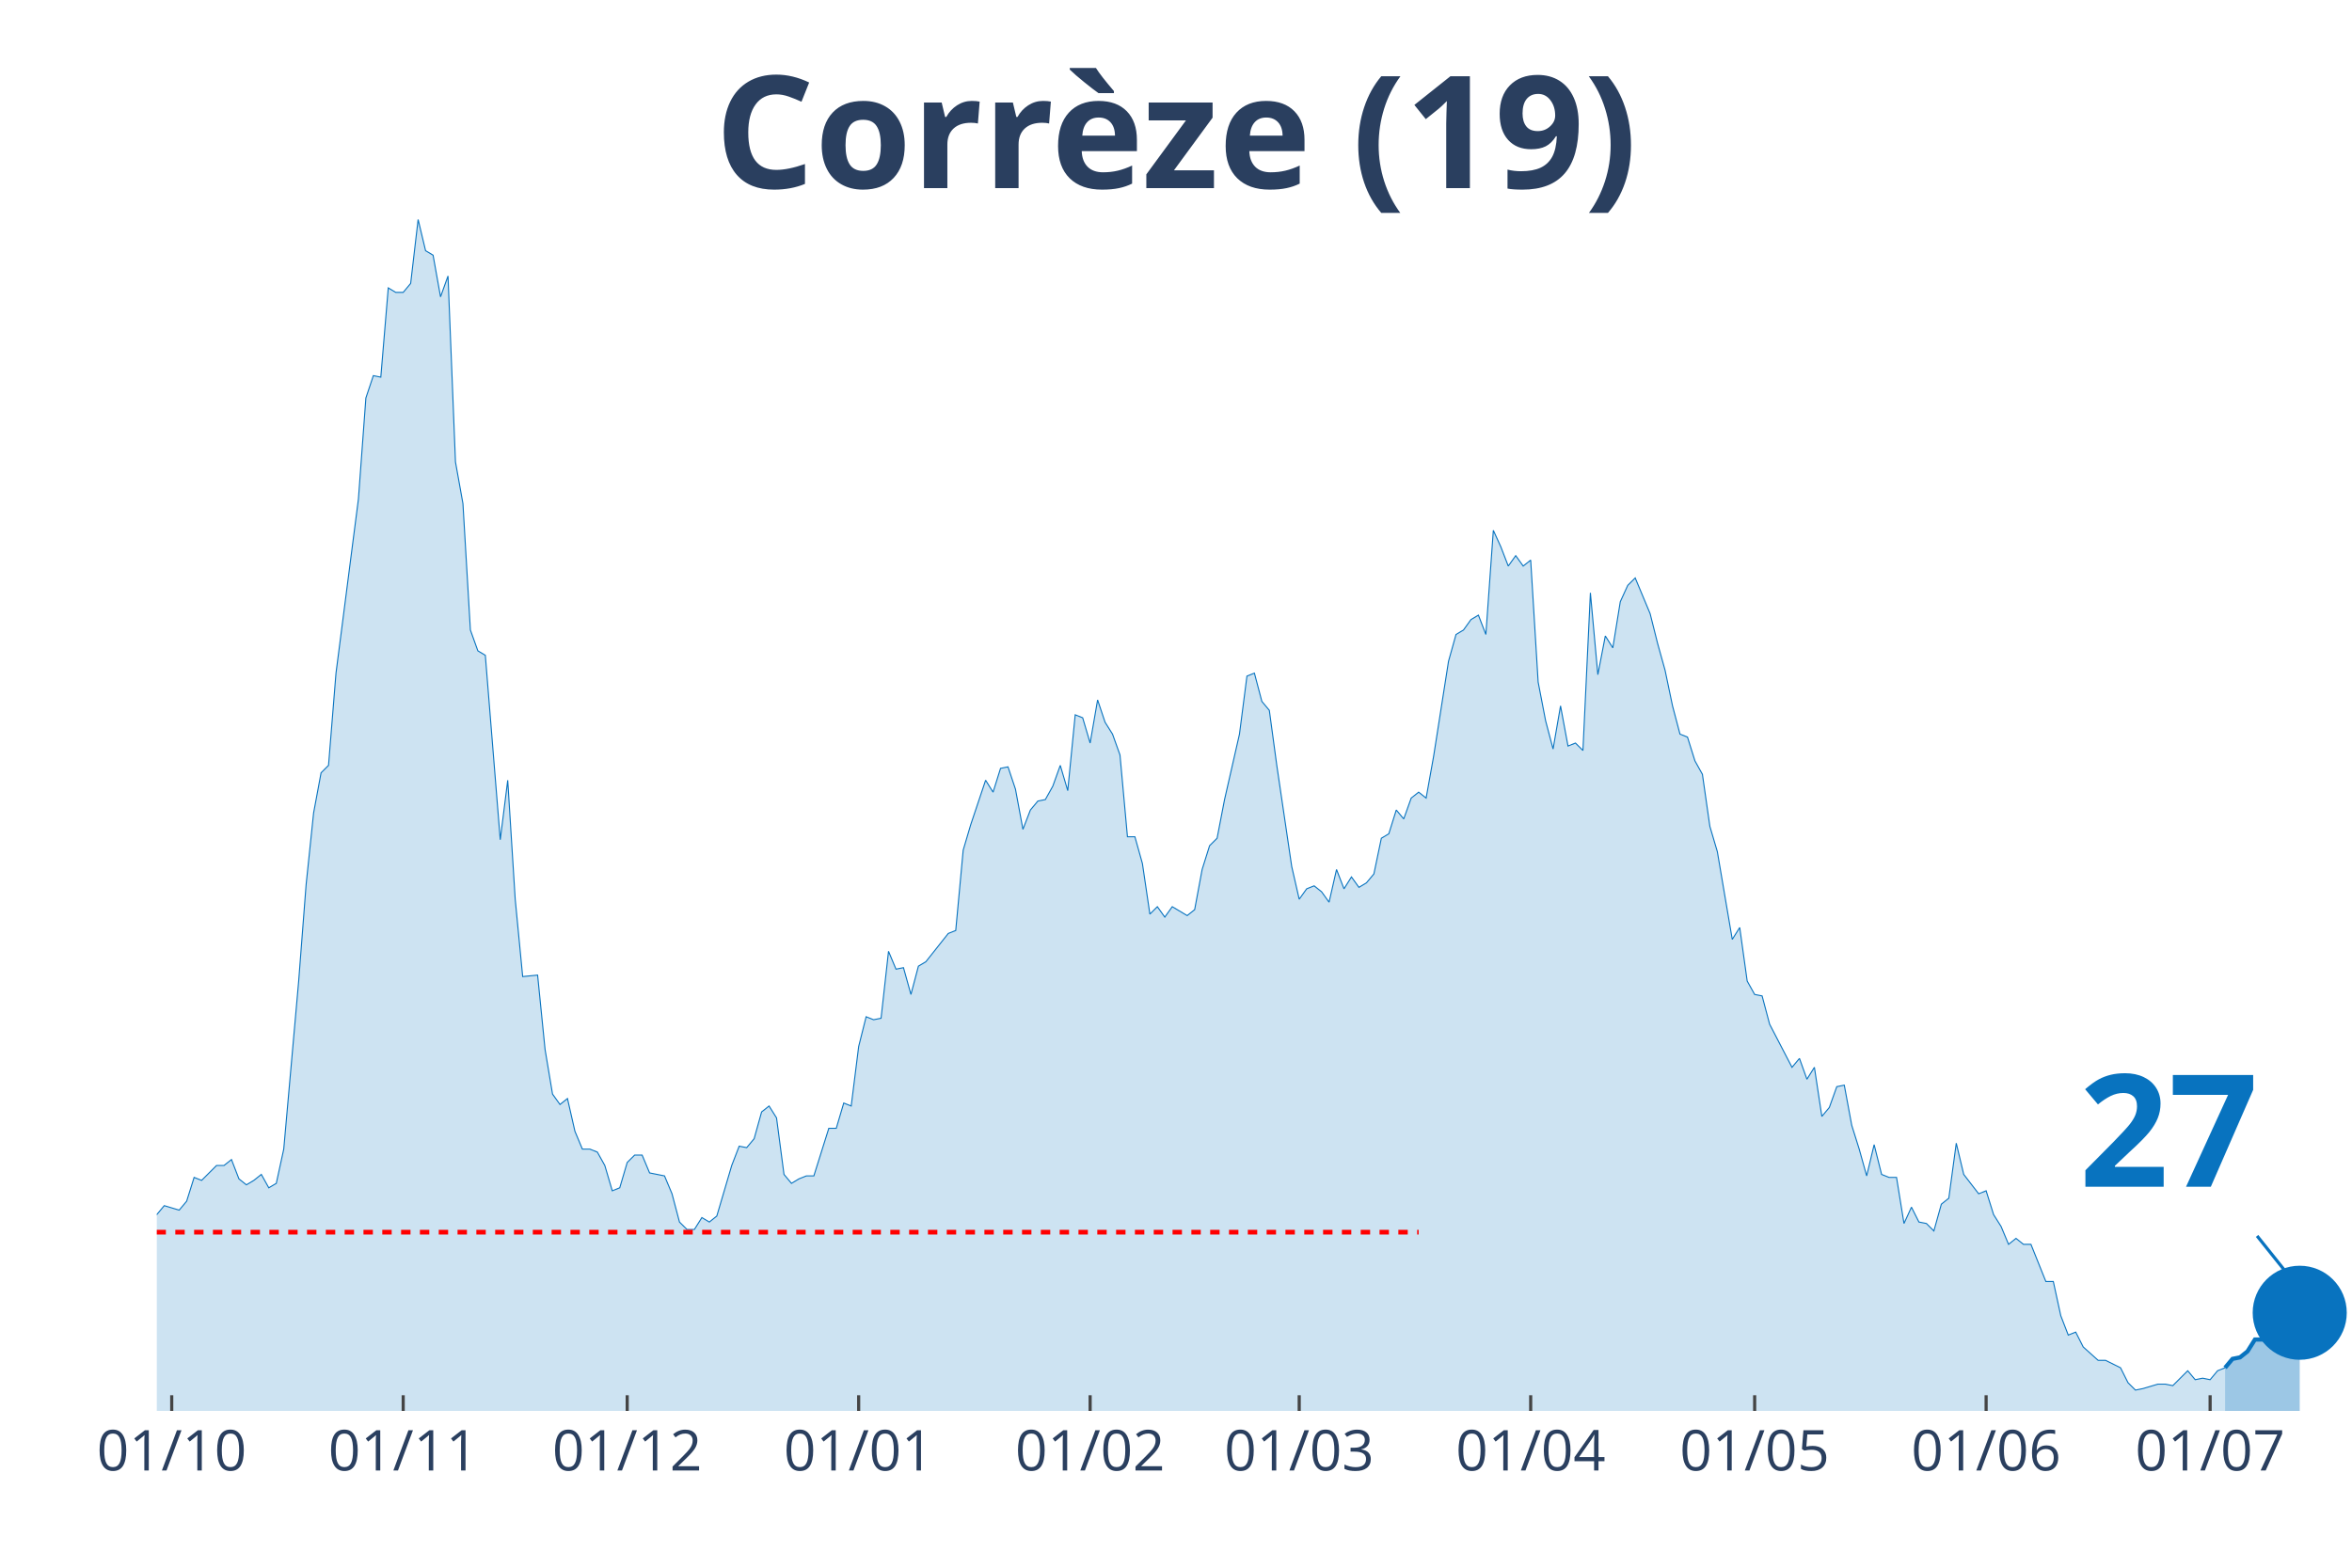
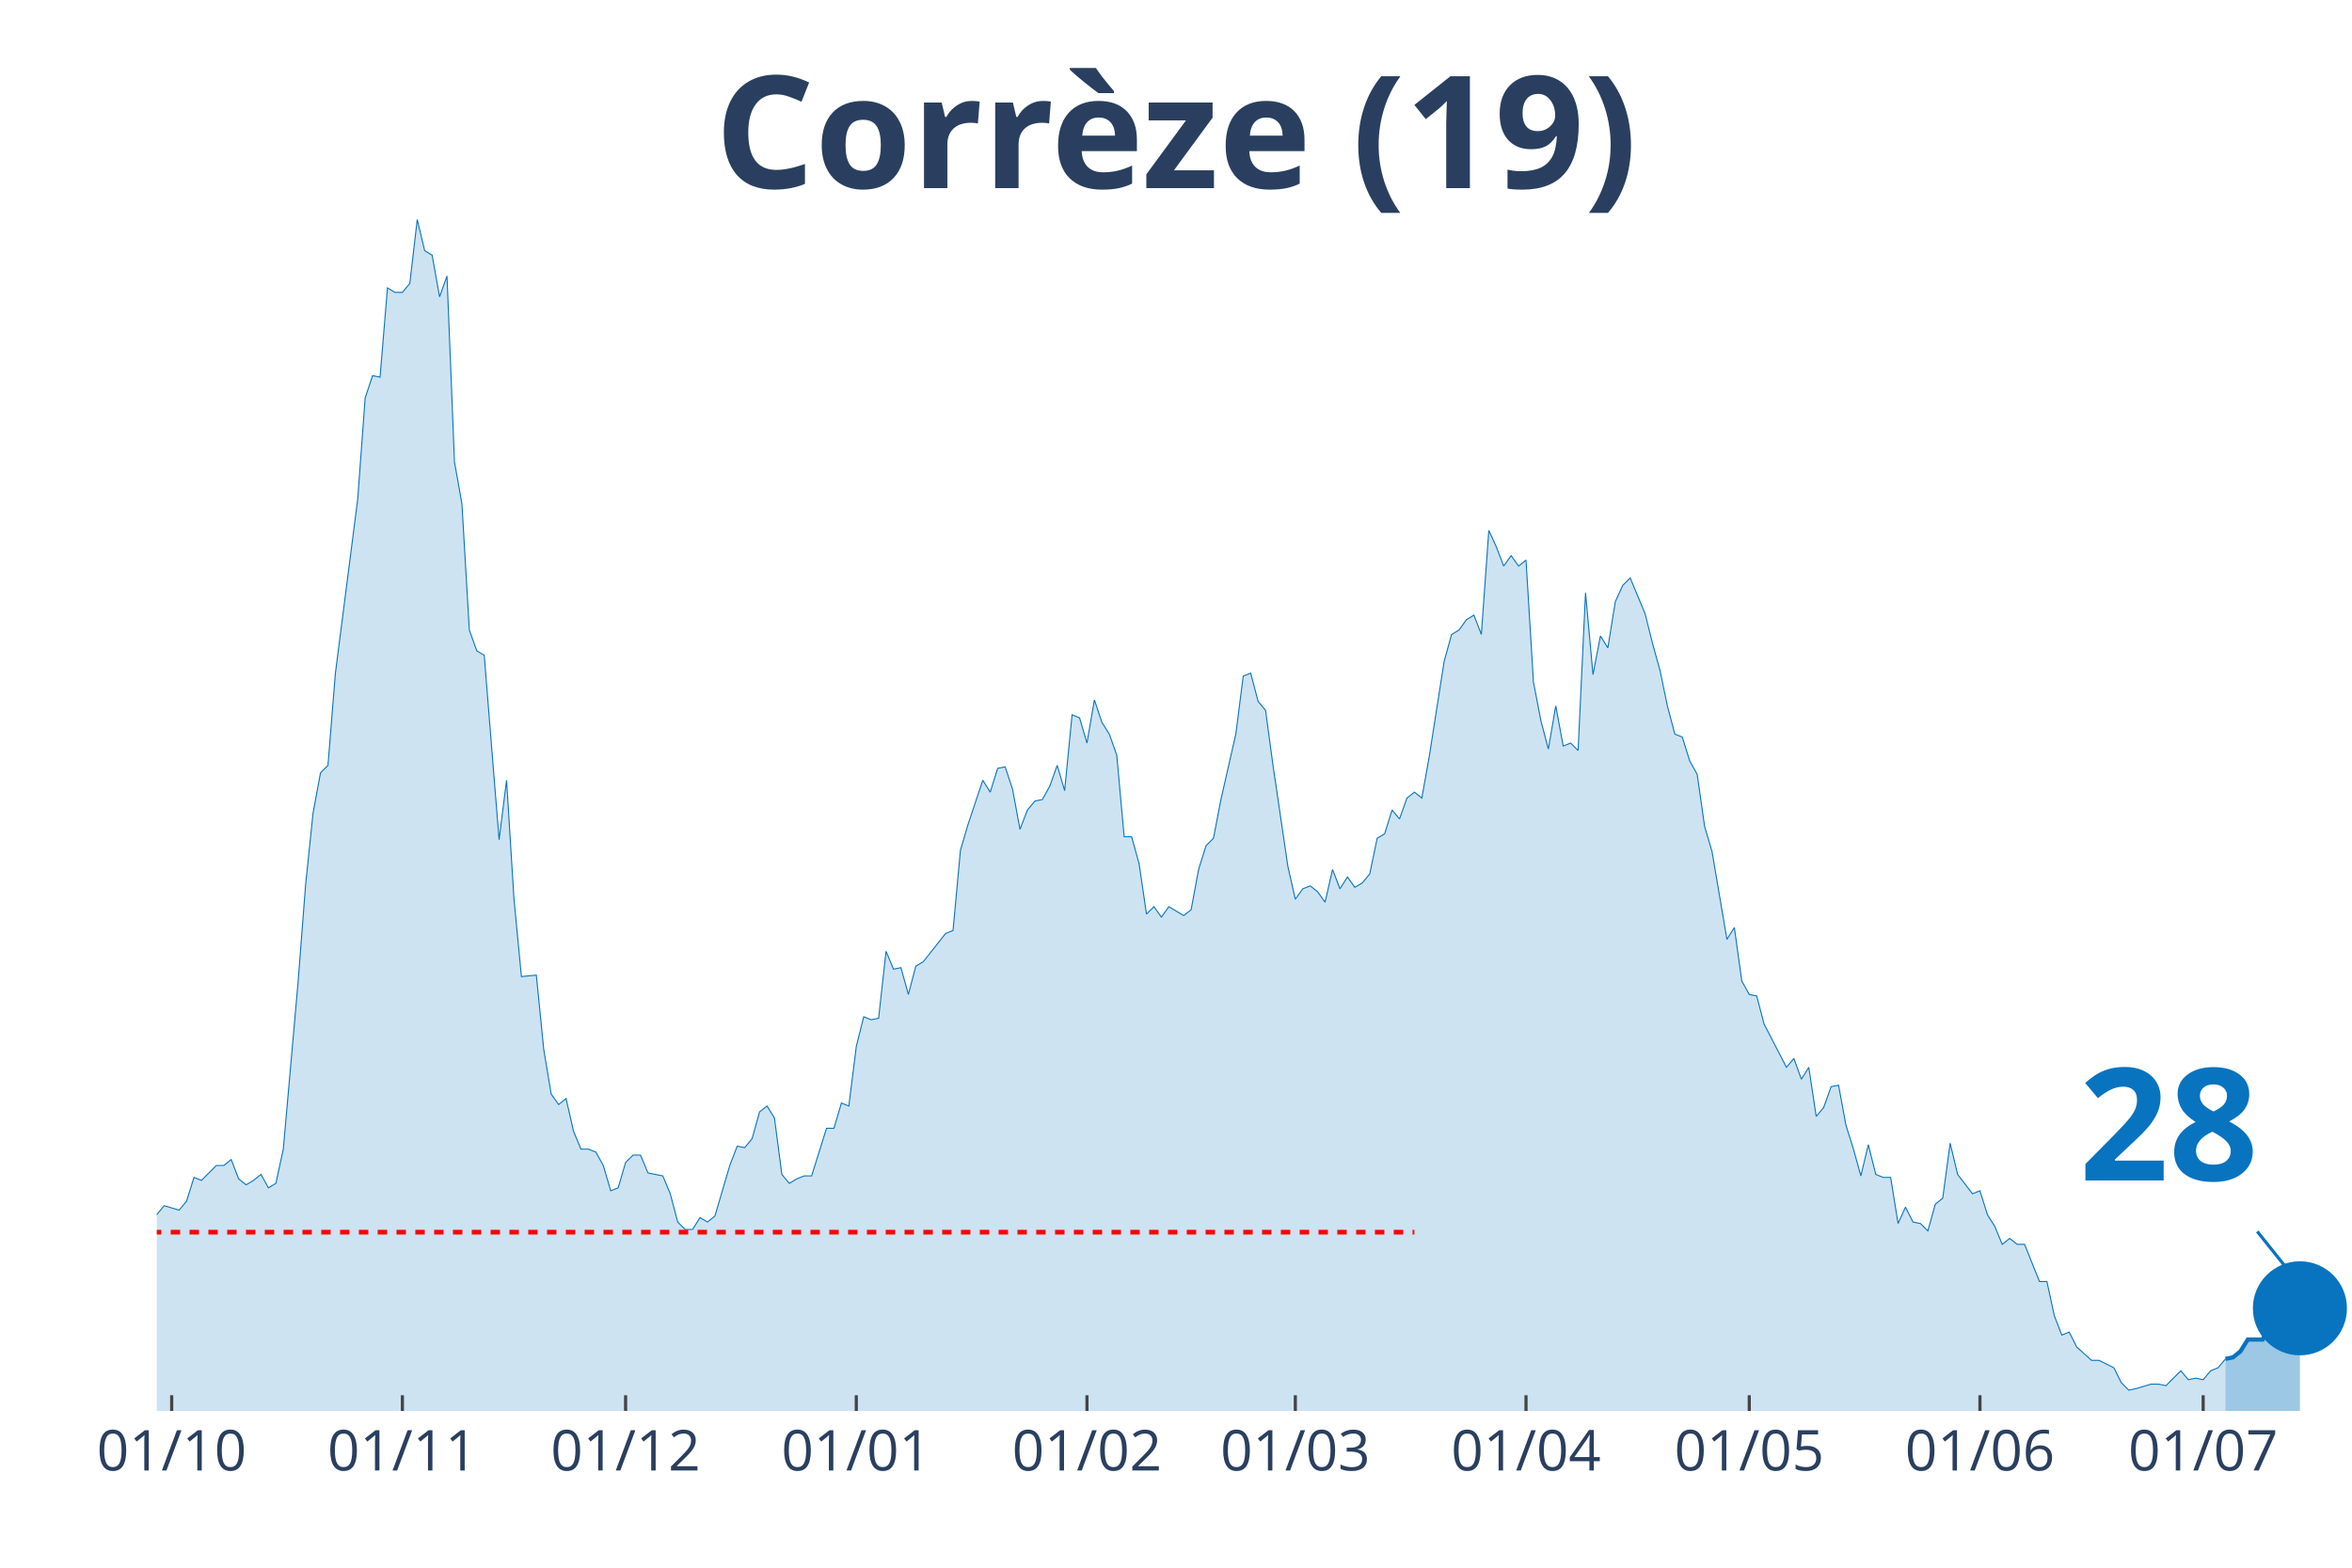
<svg xmlns="http://www.w3.org/2000/svg" class="main-svg" width="1125" height="750" style="" viewBox="0 0 750 500">
  <rect x="0" y="0" width="750" height="500" style="fill: rgb(0, 0, 0); fill-opacity: 0;" />
-   <defs id="defs-74f3c6">
+   <defs id="defs-113137">
    <g class="clips">
-       <clipPath id="clip74f3c6xyplot" class="plotclip">
+       <clipPath id="clip113137xyplot" class="plotclip">
        <rect width="700" height="380" />
      </clipPath>
-       <clipPath class="axesclip" id="clip74f3c6x">
+       <clipPath class="axesclip" id="clip113137x">
        <rect x="50" y="0" width="700" height="500" />
      </clipPath>
-       <clipPath class="axesclip" id="clip74f3c6y">
+       <clipPath class="axesclip" id="clip113137y">
        <rect x="0" y="70" width="750" height="380" />
      </clipPath>
-       <clipPath class="axesclip" id="clip74f3c6xy">
+       <clipPath class="axesclip" id="clip113137xy">
        <rect x="50" y="70" width="700" height="380" />
      </clipPath>
    </g>
    <g class="gradients" />
  </defs>
  <g class="bglayer">
    <rect class="bg" x="50" y="70" width="700" height="380" style="fill: rgb(0, 0, 0); fill-opacity: 0; stroke-width: 0;" />
  </g>
  <g class="layer-below">
    <g class="imagelayer" />
    <g class="shapelayer" />
  </g>
  <g class="cartesianlayer">
    <g class="subplot xy">
      <g class="layer-subplot">
        <g class="shapelayer" />
        <g class="imagelayer" />
      </g>
      <g class="gridlayer">
        <g class="x">
-           <path class="xgrid crisp" transform="translate(54.76,0)" d="M0,70v380" style="stroke: rgb(255, 255, 255); stroke-opacity: 1; stroke-width: 1px;" />
-           <path class="xgrid crisp" transform="translate(128.57,0)" d="M0,70v380" style="stroke: rgb(255, 255, 255); stroke-opacity: 1; stroke-width: 1px;" />
-           <path class="xgrid crisp" transform="translate(200,0)" d="M0,70v380" style="stroke: rgb(255, 255, 255); stroke-opacity: 1; stroke-width: 1px;" />
-           <path class="xgrid crisp" transform="translate(273.81,0)" d="M0,70v380" style="stroke: rgb(255, 255, 255); stroke-opacity: 1; stroke-width: 1px;" />
-           <path class="xgrid crisp" transform="translate(347.62,0)" d="M0,70v380" style="stroke: rgb(255, 255, 255); stroke-opacity: 1; stroke-width: 1px;" />
-           <path class="xgrid crisp" transform="translate(414.29,0)" d="M0,70v380" style="stroke: rgb(255, 255, 255); stroke-opacity: 1; stroke-width: 1px;" />
-           <path class="xgrid crisp" transform="translate(488.1,0)" d="M0,70v380" style="stroke: rgb(255, 255, 255); stroke-opacity: 1; stroke-width: 1px;" />
-           <path class="xgrid crisp" transform="translate(559.52,0)" d="M0,70v380" style="stroke: rgb(255, 255, 255); stroke-opacity: 1; stroke-width: 1px;" />
-           <path class="xgrid crisp" transform="translate(633.33,0)" d="M0,70v380" style="stroke: rgb(255, 255, 255); stroke-opacity: 1; stroke-width: 1px;" />
-           <path class="xgrid crisp" transform="translate(704.76,0)" d="M0,70v380" style="stroke: rgb(255, 255, 255); stroke-opacity: 1; stroke-width: 1px;" />
+           <path class="xgrid crisp" transform="translate(54.75,0)" d="M0,70v380" style="stroke: rgb(255, 255, 255); stroke-opacity: 1; stroke-width: 1px;" />
+           <path class="xgrid crisp" transform="translate(128.31,0)" d="M0,70v380" style="stroke: rgb(255, 255, 255); stroke-opacity: 1; stroke-width: 1px;" />
+           <path class="xgrid crisp" transform="translate(199.49,0)" d="M0,70v380" style="stroke: rgb(255, 255, 255); stroke-opacity: 1; stroke-width: 1px;" />
+           <path class="xgrid crisp" transform="translate(273.05,0)" d="M0,70v380" style="stroke: rgb(255, 255, 255); stroke-opacity: 1; stroke-width: 1px;" />
+           <path class="xgrid crisp" transform="translate(346.61,0)" d="M0,70v380" style="stroke: rgb(255, 255, 255); stroke-opacity: 1; stroke-width: 1px;" />
+           <path class="xgrid crisp" transform="translate(413.05,0)" d="M0,70v380" style="stroke: rgb(255, 255, 255); stroke-opacity: 1; stroke-width: 1px;" />
+           <path class="xgrid crisp" transform="translate(486.61,0)" d="M0,70v380" style="stroke: rgb(255, 255, 255); stroke-opacity: 1; stroke-width: 1px;" />
+           <path class="xgrid crisp" transform="translate(557.8,0)" d="M0,70v380" style="stroke: rgb(255, 255, 255); stroke-opacity: 1; stroke-width: 1px;" />
+           <path class="xgrid crisp" transform="translate(631.36,0)" d="M0,70v380" style="stroke: rgb(255, 255, 255); stroke-opacity: 1; stroke-width: 1px;" />
+           <path class="xgrid crisp" transform="translate(702.54,0)" d="M0,70v380" style="stroke: rgb(255, 255, 255); stroke-opacity: 1; stroke-width: 1px;" />
        </g>
        <g class="y" />
      </g>
      <g class="zerolinelayer" />
      <path class="xlines-below" />
      <path class="ylines-below" />
      <g class="overlines-below" />
      <g class="xaxislayer-below" />
      <g class="yaxislayer-below" />
      <g class="overaxes-below" />
-       <g class="plot" transform="translate(50, 70)" clip-path="url('#clip74f3c6xyplot')">
+       <g class="plot" transform="translate(50, 70)" clip-path="url('#clip113137xyplot')">
        <g class="scatterlayer mlayer">
-           <g class="trace scatter trace412740" style="stroke-miterlimit: 2;">
+           <g class="trace scatter traceebdd82" style="stroke-miterlimit: 2;">
            <g class="fills">
              <g>
-                 <path class="js-fill" d="M659.52,380L-323.81,380L-323.81,375.73L-311.9,376.2L-309.52,375.26L-292.86,379.05L-290.48,378.1L-285.71,374.31L-283.33,374.31L-269.05,377.63L-266.67,378.1L-152.38,378.58L-150,378.1L-130.95,375.73L-128.57,375.73L-114.29,372.88L-111.9,372.88L-102.38,374.31L-100,372.41L-95.24,371.94L-92.86,368.61L-90.48,364.34L-88.1,364.34L-83.33,365.29L-80.95,363.87L-78.57,363.87L-76.19,361.97L-73.81,362.45L-71.43,359.6L-66.67,352.01L-64.29,353.43L-59.52,354.38L-57.14,350.59L-50,340.15L-47.62,338.25L-45.24,336.83L-42.86,325.92L-40.48,330.66L-38.1,332.56L-35.71,333.98L-33.33,332.56L-30.95,331.61L-28.57,333.03L-26.19,336.35L-23.81,328.76L-21.43,329.71L-19.05,324.02L-14.29,318.8L-11.9,317.85L-9.52,315.48L-7.14,315.01L-4.76,312.16L-2.38,313.58L0,317.38L2.38,314.53L7.14,315.96L9.52,313.11L11.9,305.52L14.29,306.47L19.05,301.72L21.43,301.72L23.81,299.83L26.19,305.99L28.57,307.89L30.95,306.47L33.33,304.57L35.71,308.84L38.1,307.42L40.48,296.5L45.24,242.9L47.62,212.06L50,189.29L52.38,176.48L54.76,174.11L57.14,144.69L64.29,89.19L66.67,56.93L69.05,49.81L71.43,50.29L73.81,21.82L76.19,23.25L78.57,23.25L80.95,20.4L83.33,0L85.71,9.96L88.1,11.39L90.48,24.67L92.86,18.03L95.24,77.33L97.62,90.61L100,130.94L102.38,137.58L104.76,139L109.52,197.83L111.9,178.85L114.29,216.8L116.67,241.47L121.43,241L123.81,264.72L126.19,278.95L128.57,282.27L130.95,280.37L133.33,290.81L135.71,296.5L138.1,296.5L140.48,297.45L142.86,301.72L145.24,309.79L147.62,308.84L150,300.77L152.38,298.4L154.76,298.4L157.14,304.09L161.9,305.04L164.29,310.74L166.67,319.75L169.05,322.12L171.43,322.12L173.81,318.33L176.19,319.75L178.57,317.85L183.33,301.72L185.71,295.56L188.1,296.03L190.48,293.18L192.86,284.64L195.24,282.75L197.62,286.54L200,304.57L202.38,307.42L204.76,305.99L207.14,305.04L209.52,305.04L214.29,289.86L216.67,289.86L219.05,281.8L221.43,282.75L223.81,263.77L226.19,254.28L228.57,255.23L230.95,254.76L233.33,233.41L235.71,239.1L238.1,238.63L240.48,247.17L242.86,238.15L245.24,236.73L252.38,227.72L254.76,226.77L257.14,201.15L259.52,193.08L264.29,178.85L266.67,182.65L269.05,175.06L271.43,174.58L273.81,181.7L276.19,194.51L278.57,188.34L280.95,185.49L283.33,185.02L285.71,180.75L288.1,174.11L290.48,182.17L292.86,157.98L295.24,158.93L297.62,166.99L300,153.23L302.38,160.35L304.76,164.14L307.14,170.79L309.52,196.88L311.9,196.88L314.29,205.42L316.67,221.55L319.05,219.18L321.43,222.5L323.81,219.18L328.57,222.02L330.95,220.12L333.33,207.32L335.71,199.73L338.1,197.35L340.48,185.02L345.24,164.14L347.62,145.64L350,144.69L352.38,153.71L354.76,156.55L357.14,174.11L361.9,206.37L364.29,216.8L366.67,213.48L369.05,212.53L371.43,214.43L373.81,217.75L376.19,207.32L378.57,213.48L380.95,209.69L383.33,213.01L385.71,211.59L388.1,208.74L390.48,197.35L392.86,195.93L395.24,188.34L397.62,191.19L400,184.54L402.38,182.65L404.76,184.54L407.14,171.26L411.9,140.9L414.29,132.36L416.67,130.94L419.05,127.62L421.43,126.19L423.81,132.36L426.19,99.15L428.57,104.37L430.95,110.54L433.33,107.22L435.71,110.54L438.1,108.64L440.48,147.54L442.86,159.88L445.24,168.89L447.62,155.13L450,167.94L452.38,166.99L454.76,169.36L457.14,119.08L459.52,145.17L461.9,132.83L464.29,136.63L466.67,121.92L469.05,116.7L471.43,114.33L476.19,125.72L478.57,135.21L480.95,143.75L483.33,155.13L485.71,164.14L488.1,165.09L490.48,172.68L492.86,176.95L495.24,193.56L497.62,201.62L502.38,229.61L504.76,225.82L507.14,242.9L509.52,247.17L511.9,247.64L514.29,256.65L521.43,270.41L523.81,267.57L526.19,274.21L528.57,270.41L530.95,286.07L533.33,283.22L535.71,276.58L538.1,276.1L540.48,288.91L542.86,296.5L545.24,305.04L547.62,295.08L550,304.57L552.38,305.52L554.76,305.52L557.14,320.22L559.52,315.01L561.9,319.75L564.29,320.22L566.67,322.6L569.05,314.06L571.43,312.16L573.81,294.61L576.19,304.57L580.95,310.74L583.33,309.79L585.71,317.38L588.1,321.17L590.48,326.87L592.86,324.97L595.24,326.87L597.62,326.87L602.38,338.73L604.76,338.73L607.14,349.64L609.52,355.81L611.9,354.86L614.29,359.6L619.05,363.87L621.43,363.87L626.19,366.24L628.57,370.99L630.95,373.36L633.33,372.88L638.1,371.46L640.48,371.46L642.86,371.94L645.24,369.56L647.62,367.19L650,370.04L652.38,369.56L654.76,370.04L657.14,367.19L659.52,366.24" style="fill: rgb(8, 115, 191); fill-opacity: 0.2; stroke-width: 0;" />
+                 <path class="js-fill" d="M659.66,380L-322.71,380L-322.71,375.73L-310.85,376.2L-308.47,375.26L-291.86,379.05L-289.49,378.1L-284.75,374.31L-282.37,374.31L-268.14,377.63L-265.76,378.1L-151.86,378.58L-149.49,378.1L-130.51,375.73L-128.14,375.73L-113.9,372.88L-111.53,372.88L-102.03,374.31L-99.66,372.41L-94.92,371.94L-92.54,368.61L-90.17,364.34L-87.8,364.34L-83.05,365.29L-80.68,363.87L-78.31,363.87L-75.93,361.97L-73.56,362.45L-71.19,359.6L-66.44,352.01L-64.07,353.43L-59.32,354.38L-56.95,350.59L-49.83,340.15L-47.46,338.25L-45.08,336.83L-42.71,325.92L-40.34,330.66L-37.97,332.56L-35.59,333.98L-33.22,332.56L-30.85,331.61L-28.47,333.03L-26.1,336.35L-23.73,328.76L-21.36,329.71L-18.98,324.02L-14.24,318.8L-11.86,317.85L-9.49,315.48L-7.12,315.01L-4.75,312.16L-2.37,313.58L0,317.38L2.37,314.53L7.12,315.96L9.49,313.11L11.86,305.52L14.24,306.47L18.98,301.72L21.36,301.72L23.73,299.83L26.1,305.99L28.47,307.89L30.85,306.47L33.22,304.57L35.59,308.84L37.97,307.42L40.34,296.5L45.08,242.9L47.46,212.06L49.83,189.29L52.2,176.48L54.58,174.11L56.95,144.69L64.07,89.19L66.44,56.93L68.81,49.81L71.19,50.29L73.56,21.82L75.93,23.25L78.31,23.25L80.68,20.4L83.05,0L85.42,9.96L87.8,11.39L90.17,24.67L92.54,18.03L94.92,77.33L97.29,90.61L99.66,130.94L102.03,137.58L104.41,139L109.15,197.83L111.53,178.85L113.9,216.8L116.27,241.47L121.02,241L123.39,264.72L125.76,278.95L128.14,282.27L130.51,280.37L132.88,290.81L135.25,296.5L137.63,296.5L140,297.45L142.37,301.72L144.75,309.79L147.12,308.84L149.49,300.77L151.86,298.4L154.24,298.4L156.61,304.09L161.36,305.04L163.73,310.74L166.1,319.75L168.47,322.12L170.85,322.12L173.22,318.33L175.59,319.75L177.97,317.85L182.71,301.72L185.08,295.56L187.46,296.03L189.83,293.18L192.2,284.64L194.58,282.75L196.95,286.54L199.32,304.57L201.69,307.42L204.07,305.99L206.44,305.04L208.81,305.04L213.56,289.86L215.93,289.86L218.31,281.8L220.68,282.75L223.05,263.77L225.42,254.28L227.8,255.23L230.17,254.76L232.54,233.41L234.92,239.1L237.29,238.63L239.66,247.17L242.03,238.15L244.41,236.73L251.53,227.72L253.9,226.77L256.27,201.15L258.64,193.08L263.39,178.85L265.76,182.65L268.14,175.06L270.51,174.58L272.88,181.7L275.25,194.51L277.63,188.34L280,185.49L282.37,185.02L284.75,180.75L287.12,174.11L289.49,182.17L291.86,157.98L294.24,158.93L296.61,166.99L298.98,153.23L301.36,160.35L303.73,164.14L306.1,170.79L308.47,196.88L310.85,196.88L313.22,205.42L315.59,221.55L317.97,219.18L320.34,222.5L322.71,219.18L327.46,222.02L329.83,220.12L332.2,207.32L334.58,199.73L336.95,197.35L339.32,185.02L344.07,164.14L346.44,145.64L348.81,144.69L351.19,153.71L353.56,156.55L355.93,174.11L360.68,206.37L363.05,216.8L365.42,213.48L367.8,212.53L370.17,214.43L372.54,217.75L374.92,207.32L377.29,213.48L379.66,209.69L382.03,213.01L384.41,211.59L386.78,208.74L389.15,197.35L391.53,195.93L393.9,188.34L396.27,191.19L398.64,184.54L401.02,182.65L403.39,184.54L405.76,171.26L410.51,140.9L412.88,132.36L415.25,130.94L417.63,127.62L420,126.19L422.37,132.36L424.75,99.15L427.12,104.37L429.49,110.54L431.86,107.22L434.24,110.54L436.61,108.64L438.98,147.54L441.36,159.88L443.73,168.89L446.1,155.13L448.47,167.94L450.85,166.99L453.22,169.36L455.59,119.08L457.97,145.17L460.34,132.83L462.71,136.63L465.08,121.92L467.46,116.7L469.83,114.33L474.58,125.72L476.95,135.21L479.32,143.75L481.69,155.13L484.07,164.14L486.44,165.09L488.81,172.68L491.19,176.95L493.56,193.56L495.93,201.62L500.68,229.61L503.05,225.82L505.42,242.9L507.8,247.17L510.17,247.64L512.54,256.65L519.66,270.41L522.03,267.57L524.41,274.21L526.78,270.41L529.15,286.07L531.53,283.22L533.9,276.58L536.27,276.1L538.64,288.91L541.02,296.5L543.39,305.04L545.76,295.08L548.14,304.57L550.51,305.52L552.88,305.52L555.25,320.22L557.63,315.01L560,319.75L562.37,320.22L564.75,322.6L567.12,314.06L569.49,312.16L571.86,294.61L574.24,304.57L578.98,310.74L581.36,309.79L583.73,317.38L586.1,321.17L588.47,326.87L590.85,324.97L593.22,326.87L595.59,326.87L600.34,338.73L602.71,338.73L605.08,349.64L607.46,355.81L609.83,354.86L612.2,359.6L616.95,363.87L619.32,363.87L624.07,366.24L626.44,370.99L628.81,373.36L631.19,372.88L635.93,371.46L638.31,371.46L640.68,371.94L643.05,369.56L645.42,367.19L647.8,370.04L650.17,369.56L652.54,370.04L654.92,367.19L657.29,366.24L659.66,363.4" style="fill: rgb(8, 115, 191); fill-opacity: 0.2; stroke-width: 0;" />
              </g>
            </g>
            <g class="errorbars" />
            <g class="lines">
-               <path class="js-line" d="M-323.81,375.73L-311.9,376.2L-309.52,375.26L-292.86,379.05L-290.48,378.1L-285.71,374.31L-283.33,374.31L-269.05,377.63L-266.67,378.1L-152.38,378.58L-150,378.1L-130.95,375.73L-128.57,375.73L-114.29,372.88L-111.9,372.88L-102.38,374.31L-100,372.41L-95.24,371.94L-92.86,368.61L-90.48,364.34L-88.1,364.34L-83.33,365.29L-80.95,363.87L-78.57,363.87L-76.19,361.97L-73.81,362.45L-71.43,359.6L-66.67,352.01L-64.29,353.43L-59.52,354.38L-57.14,350.59L-50,340.15L-47.62,338.25L-45.24,336.83L-42.86,325.92L-40.48,330.66L-38.1,332.56L-35.71,333.98L-33.33,332.56L-30.95,331.61L-28.57,333.03L-26.19,336.35L-23.81,328.76L-21.43,329.71L-19.05,324.02L-14.29,318.8L-11.9,317.85L-9.52,315.48L-7.14,315.01L-4.76,312.16L-2.38,313.58L0,317.38L2.38,314.53L7.14,315.96L9.52,313.11L11.9,305.52L14.29,306.47L19.05,301.72L21.43,301.72L23.81,299.83L26.19,305.99L28.57,307.89L30.95,306.47L33.33,304.57L35.71,308.84L38.1,307.42L40.48,296.5L45.24,242.9L47.62,212.06L50,189.29L52.38,176.48L54.76,174.11L57.14,144.69L64.29,89.19L66.67,56.93L69.05,49.81L71.43,50.29L73.81,21.82L76.19,23.25L78.57,23.25L80.95,20.4L83.33,0L85.71,9.96L88.1,11.39L90.48,24.67L92.86,18.03L95.24,77.33L97.62,90.61L100,130.94L102.38,137.58L104.76,139L109.52,197.83L111.9,178.85L114.29,216.8L116.67,241.47L121.43,241L123.81,264.72L126.19,278.95L128.57,282.27L130.95,280.37L133.33,290.81L135.71,296.5L138.1,296.5L140.48,297.45L142.86,301.72L145.24,309.79L147.62,308.84L150,300.77L152.38,298.4L154.76,298.4L157.14,304.09L161.9,305.04L164.29,310.74L166.67,319.75L169.05,322.12L171.43,322.12L173.81,318.33L176.19,319.75L178.57,317.85L183.33,301.72L185.71,295.56L188.1,296.03L190.48,293.18L192.86,284.64L195.24,282.75L197.62,286.54L200,304.57L202.38,307.42L204.76,305.99L207.14,305.04L209.52,305.04L214.29,289.86L216.67,289.86L219.05,281.8L221.43,282.75L223.81,263.77L226.19,254.28L228.57,255.23L230.95,254.76L233.33,233.41L235.71,239.1L238.1,238.63L240.48,247.17L242.86,238.15L245.24,236.73L252.38,227.72L254.76,226.77L257.14,201.15L259.52,193.08L264.29,178.85L266.67,182.65L269.05,175.06L271.43,174.58L273.81,181.7L276.19,194.51L278.57,188.34L280.95,185.49L283.33,185.02L285.71,180.75L288.1,174.11L290.48,182.17L292.86,157.98L295.24,158.93L297.62,166.99L300,153.23L302.38,160.35L304.76,164.14L307.14,170.79L309.52,196.88L311.9,196.88L314.29,205.42L316.67,221.55L319.05,219.18L321.43,222.5L323.81,219.18L328.57,222.02L330.95,220.12L333.33,207.32L335.71,199.73L338.1,197.35L340.48,185.02L345.24,164.14L347.62,145.64L350,144.69L352.38,153.71L354.76,156.55L357.14,174.11L361.9,206.37L364.29,216.8L366.67,213.48L369.05,212.53L371.43,214.43L373.81,217.75L376.19,207.32L378.57,213.48L380.95,209.69L383.33,213.01L385.71,211.59L388.1,208.74L390.48,197.35L392.86,195.93L395.24,188.34L397.62,191.19L400,184.54L402.38,182.65L404.76,184.54L407.14,171.26L411.9,140.9L414.29,132.36L416.67,130.94L419.05,127.62L421.43,126.19L423.81,132.36L426.19,99.15L428.57,104.37L430.95,110.54L433.33,107.22L435.71,110.54L438.1,108.64L440.48,147.54L442.86,159.88L445.24,168.89L447.62,155.13L450,167.94L452.38,166.99L454.76,169.36L457.14,119.08L459.52,145.17L461.9,132.83L464.29,136.63L466.67,121.92L469.05,116.7L471.43,114.33L476.19,125.72L478.57,135.21L480.95,143.75L483.33,155.13L485.71,164.14L488.1,165.09L490.48,172.68L492.86,176.95L495.24,193.56L497.62,201.62L502.38,229.61L504.76,225.82L507.14,242.9L509.52,247.17L511.9,247.64L514.29,256.65L521.43,270.41L523.81,267.57L526.19,274.21L528.57,270.41L530.95,286.07L533.33,283.22L535.71,276.58L538.1,276.1L540.48,288.91L542.86,296.5L545.24,305.04L547.62,295.08L550,304.57L552.38,305.52L554.76,305.52L557.14,320.22L559.52,315.01L561.9,319.75L564.29,320.22L566.67,322.6L569.05,314.06L571.43,312.16L573.81,294.61L576.19,304.57L580.95,310.74L583.33,309.79L585.71,317.38L588.1,321.17L590.48,326.87L592.86,324.97L595.24,326.87L597.62,326.87L602.38,338.73L604.76,338.73L607.14,349.64L609.52,355.81L611.9,354.86L614.29,359.6L619.05,363.87L621.43,363.87L626.19,366.24L628.57,370.99L630.95,373.36L633.33,372.88L638.1,371.46L640.48,371.46L642.86,371.94L645.24,369.56L647.62,367.19L650,370.04L652.38,369.56L654.76,370.04L657.14,367.19L659.52,366.24" style="vector-effect: non-scaling-stroke; fill: none; stroke: rgb(8, 115, 191); stroke-opacity: 1; stroke-width: 0.5px; opacity: 1;" />
+               <path class="js-line" d="M-322.71,375.73L-310.85,376.2L-308.47,375.26L-291.86,379.05L-289.49,378.1L-284.75,374.31L-282.37,374.31L-268.14,377.63L-265.76,378.1L-151.86,378.58L-149.49,378.1L-130.51,375.73L-128.14,375.73L-113.9,372.88L-111.53,372.88L-102.03,374.31L-99.66,372.41L-94.92,371.94L-92.54,368.61L-90.17,364.34L-87.8,364.34L-83.05,365.29L-80.68,363.87L-78.31,363.87L-75.93,361.97L-73.56,362.45L-71.19,359.6L-66.44,352.01L-64.07,353.43L-59.32,354.38L-56.95,350.59L-49.83,340.15L-47.46,338.25L-45.08,336.83L-42.71,325.92L-40.34,330.66L-37.97,332.56L-35.59,333.98L-33.22,332.56L-30.85,331.61L-28.47,333.03L-26.1,336.35L-23.73,328.76L-21.36,329.71L-18.98,324.02L-14.24,318.8L-11.86,317.85L-9.49,315.48L-7.12,315.01L-4.75,312.16L-2.37,313.58L0,317.38L2.37,314.53L7.12,315.96L9.49,313.11L11.86,305.52L14.24,306.47L18.98,301.72L21.36,301.72L23.73,299.83L26.1,305.99L28.47,307.89L30.85,306.47L33.22,304.57L35.59,308.84L37.97,307.42L40.34,296.5L45.08,242.9L47.46,212.06L49.83,189.29L52.2,176.48L54.58,174.11L56.95,144.69L64.07,89.19L66.44,56.93L68.81,49.81L71.19,50.29L73.56,21.82L75.93,23.25L78.31,23.25L80.68,20.4L83.05,0L85.42,9.96L87.8,11.39L90.17,24.67L92.54,18.03L94.92,77.33L97.29,90.61L99.66,130.94L102.03,137.58L104.41,139L109.15,197.83L111.53,178.85L113.9,216.8L116.27,241.47L121.02,241L123.39,264.72L125.76,278.95L128.14,282.27L130.51,280.37L132.88,290.81L135.25,296.5L137.63,296.5L140,297.45L142.37,301.72L144.75,309.79L147.12,308.84L149.49,300.77L151.86,298.4L154.24,298.4L156.61,304.09L161.36,305.04L163.73,310.74L166.1,319.75L168.47,322.12L170.85,322.12L173.22,318.33L175.59,319.75L177.97,317.85L182.71,301.72L185.08,295.56L187.46,296.03L189.83,293.18L192.2,284.64L194.58,282.75L196.95,286.54L199.32,304.57L201.69,307.42L204.07,305.99L206.44,305.04L208.81,305.04L213.56,289.86L215.93,289.86L218.31,281.8L220.68,282.75L223.05,263.77L225.42,254.28L227.8,255.23L230.17,254.76L232.54,233.41L234.92,239.1L237.29,238.63L239.66,247.17L242.03,238.15L244.41,236.73L251.53,227.72L253.9,226.77L256.27,201.15L258.64,193.08L263.39,178.85L265.76,182.65L268.14,175.06L270.51,174.58L272.88,181.7L275.25,194.51L277.63,188.34L280,185.49L282.37,185.02L284.75,180.75L287.12,174.11L289.49,182.17L291.86,157.98L294.24,158.93L296.61,166.99L298.98,153.23L301.36,160.35L303.73,164.14L306.1,170.79L308.47,196.88L310.85,196.88L313.22,205.42L315.59,221.55L317.97,219.18L320.34,222.5L322.71,219.18L327.46,222.02L329.83,220.12L332.2,207.32L334.58,199.73L336.95,197.35L339.32,185.02L344.07,164.14L346.44,145.64L348.81,144.69L351.19,153.71L353.56,156.55L355.93,174.11L360.68,206.37L363.05,216.8L365.42,213.48L367.8,212.53L370.17,214.43L372.54,217.75L374.92,207.32L377.29,213.48L379.66,209.69L382.03,213.01L384.41,211.59L386.78,208.74L389.15,197.35L391.53,195.93L393.9,188.34L396.27,191.19L398.64,184.54L401.02,182.65L403.39,184.54L405.76,171.26L410.51,140.9L412.88,132.36L415.25,130.94L417.63,127.62L420,126.19L422.37,132.36L424.75,99.15L427.12,104.37L429.49,110.54L431.86,107.22L434.24,110.54L436.61,108.64L438.98,147.54L441.36,159.88L443.73,168.89L446.1,155.13L448.47,167.94L450.85,166.99L453.22,169.36L455.59,119.08L457.97,145.17L460.34,132.83L462.71,136.63L465.08,121.92L467.46,116.7L469.83,114.33L474.58,125.72L476.95,135.21L479.32,143.75L481.69,155.13L484.07,164.14L486.44,165.09L488.81,172.68L491.19,176.95L493.56,193.56L495.93,201.62L500.68,229.61L503.05,225.82L505.42,242.9L507.8,247.17L510.17,247.64L512.54,256.65L519.66,270.41L522.03,267.57L524.41,274.21L526.78,270.41L529.15,286.07L531.53,283.22L533.9,276.58L536.27,276.1L538.64,288.91L541.02,296.5L543.39,305.04L545.76,295.08L548.14,304.57L550.51,305.52L552.88,305.52L555.25,320.22L557.63,315.01L560,319.75L562.37,320.22L564.75,322.6L567.12,314.06L569.49,312.16L571.86,294.61L574.24,304.57L578.98,310.74L581.36,309.79L583.73,317.38L586.1,321.17L588.47,326.87L590.85,324.97L593.22,326.87L595.59,326.87L600.34,338.73L602.71,338.73L605.08,349.64L607.46,355.81L609.83,354.86L612.2,359.6L616.95,363.87L619.32,363.87L624.07,366.24L626.44,370.99L628.81,373.36L631.19,372.88L635.93,371.46L638.31,371.46L640.68,371.94L643.05,369.56L645.42,367.19L647.8,370.04L650.17,369.56L652.54,370.04L654.92,367.19L657.29,366.24L659.66,363.4" style="vector-effect: non-scaling-stroke; fill: none; stroke: rgb(8, 115, 191); stroke-opacity: 1; stroke-width: 0.5px; opacity: 1;" />
            </g>
            <g class="points" />
            <g class="text" />
          </g>
-           <g class="trace scatter trace1dab4c" style="stroke-miterlimit: 2;">
+           <g class="trace scatter tracec8ce76" style="stroke-miterlimit: 2;">
            <g class="fills">
              <g>
-                 <path class="js-fill" d="M683.33,380L659.52,380L659.52,366.24L661.9,363.4L664.29,362.92L666.67,361.02L669.05,357.23L673.81,357.23L676.19,352.48L678.57,357.7L680.95,353.43L683.33,348.69" style="fill: rgb(8, 115, 191); fill-opacity: 0.4; stroke-width: 0;" />
+                 <path class="js-fill" d="M683.39,380L659.66,380L659.66,363.4L662.03,362.92L664.41,361.02L666.78,357.23L669.15,357.23L671.53,357.23L673.9,352.48L676.27,357.7L678.64,353.43L681.02,348.69L683.39,347.27" style="fill: rgb(8, 115, 191); fill-opacity: 0.4; stroke-width: 0;" />
              </g>
            </g>
            <g class="errorbars" />
            <g class="lines">
-               <path class="js-line" d="M659.52,366.24L661.9,363.4L664.29,362.92L666.67,361.02L669.05,357.23L673.81,357.23L676.19,352.48L678.57,357.7L680.95,353.43L683.33,348.69" style="vector-effect: non-scaling-stroke; fill: none; stroke: rgb(8, 115, 191); stroke-opacity: 1; stroke-width: 2px; opacity: 1;" />
+               <path class="js-line" d="M659.66,363.4L662.03,362.92L664.41,361.02L666.78,357.23L669.15,357.23L671.53,357.23L673.9,352.48L676.27,357.7L678.64,353.43L681.02,348.69L683.39,347.27" style="vector-effect: non-scaling-stroke; fill: none; stroke: rgb(8, 115, 191); stroke-opacity: 1; stroke-width: 2px; opacity: 1;" />
            </g>
            <g class="points" />
            <g class="text" />
          </g>
-           <g class="trace scatter tracea7f665" style="stroke-miterlimit: 2; opacity: 1;">
+           <g class="trace scatter tracecc3624" style="stroke-miterlimit: 2; opacity: 1;">
            <g class="fills" />
            <g class="errorbars" />
            <g class="lines" />
            <g class="points">
-               <path class="point" transform="translate(683.33,348.69)" d="M15,0A15,15 0 1,1 0,-15A15,15 0 0,1 15,0Z" style="opacity: 1; stroke-width: 0px; fill: rgb(8, 115, 191); fill-opacity: 1;" />
+               <path class="point" transform="translate(683.39,347.27)" d="M15,0A15,15 0 1,1 0,-15A15,15 0 0,1 15,0Z" style="opacity: 1; stroke-width: 0px; fill: rgb(8, 115, 191); fill-opacity: 1;" />
            </g>
            <g class="text" />
          </g>
        </g>
      </g>
      <g class="overplot" />
      <path class="xlines-above crisp" style="fill: none; stroke-width: 1px; stroke: rgb(0, 0, 0); stroke-opacity: 0;" d="" />
      <path class="ylines-above crisp" style="fill: none;" d="M0,0" />
      <g class="overlines-above" />
      <g class="xaxislayer-above">
-         <path class="xtick ticks crisp" d="M0,450v-5" transform="translate(54.76,0)" style="stroke: rgb(68, 68, 68); stroke-opacity: 1; stroke-width: 1px;" />
-         <path class="xtick ticks crisp" d="M0,450v-5" transform="translate(128.57,0)" style="stroke: rgb(68, 68, 68); stroke-opacity: 1; stroke-width: 1px;" />
-         <path class="xtick ticks crisp" d="M0,450v-5" transform="translate(200,0)" style="stroke: rgb(68, 68, 68); stroke-opacity: 1; stroke-width: 1px;" />
-         <path class="xtick ticks crisp" d="M0,450v-5" transform="translate(273.81,0)" style="stroke: rgb(68, 68, 68); stroke-opacity: 1; stroke-width: 1px;" />
-         <path class="xtick ticks crisp" d="M0,450v-5" transform="translate(347.62,0)" style="stroke: rgb(68, 68, 68); stroke-opacity: 1; stroke-width: 1px;" />
-         <path class="xtick ticks crisp" d="M0,450v-5" transform="translate(414.29,0)" style="stroke: rgb(68, 68, 68); stroke-opacity: 1; stroke-width: 1px;" />
-         <path class="xtick ticks crisp" d="M0,450v-5" transform="translate(488.1,0)" style="stroke: rgb(68, 68, 68); stroke-opacity: 1; stroke-width: 1px;" />
-         <path class="xtick ticks crisp" d="M0,450v-5" transform="translate(559.52,0)" style="stroke: rgb(68, 68, 68); stroke-opacity: 1; stroke-width: 1px;" />
-         <path class="xtick ticks crisp" d="M0,450v-5" transform="translate(633.33,0)" style="stroke: rgb(68, 68, 68); stroke-opacity: 1; stroke-width: 1px;" />
-         <path class="xtick ticks crisp" d="M0,450v-5" transform="translate(704.76,0)" style="stroke: rgb(68, 68, 68); stroke-opacity: 1; stroke-width: 1px;" />
+         <path class="xtick ticks crisp" d="M0,450v-5" transform="translate(54.75,0)" style="stroke: rgb(68, 68, 68); stroke-opacity: 1; stroke-width: 1px;" />
+         <path class="xtick ticks crisp" d="M0,450v-5" transform="translate(128.31,0)" style="stroke: rgb(68, 68, 68); stroke-opacity: 1; stroke-width: 1px;" />
+         <path class="xtick ticks crisp" d="M0,450v-5" transform="translate(199.49,0)" style="stroke: rgb(68, 68, 68); stroke-opacity: 1; stroke-width: 1px;" />
+         <path class="xtick ticks crisp" d="M0,450v-5" transform="translate(273.05,0)" style="stroke: rgb(68, 68, 68); stroke-opacity: 1; stroke-width: 1px;" />
+         <path class="xtick ticks crisp" d="M0,450v-5" transform="translate(346.61,0)" style="stroke: rgb(68, 68, 68); stroke-opacity: 1; stroke-width: 1px;" />
+         <path class="xtick ticks crisp" d="M0,450v-5" transform="translate(413.05,0)" style="stroke: rgb(68, 68, 68); stroke-opacity: 1; stroke-width: 1px;" />
+         <path class="xtick ticks crisp" d="M0,450v-5" transform="translate(486.61,0)" style="stroke: rgb(68, 68, 68); stroke-opacity: 1; stroke-width: 1px;" />
+         <path class="xtick ticks crisp" d="M0,450v-5" transform="translate(557.8,0)" style="stroke: rgb(68, 68, 68); stroke-opacity: 1; stroke-width: 1px;" />
+         <path class="xtick ticks crisp" d="M0,450v-5" transform="translate(631.36,0)" style="stroke: rgb(68, 68, 68); stroke-opacity: 1; stroke-width: 1px;" />
+         <path class="xtick ticks crisp" d="M0,450v-5" transform="translate(702.54,0)" style="stroke: rgb(68, 68, 68); stroke-opacity: 1; stroke-width: 1px;" />
        <g class="xtick">
-           <text text-anchor="middle" x="0" y="469" transform="translate(54.76,0)" style="font-family: 'Open Sans', verdana, arial, sans-serif; font-size: 18px; fill: rgb(42, 63, 95); fill-opacity: 1; white-space: pre;">01/10</text>
+           <text text-anchor="middle" x="0" y="469" transform="translate(54.75,0)" style="font-family: 'Open Sans', verdana, arial, sans-serif; font-size: 18px; fill: rgb(42, 63, 95); fill-opacity: 1; white-space: pre;">01/10</text>
        </g>
        <g class="xtick">
-           <text text-anchor="middle" x="0" y="469" transform="translate(128.57,0)" style="font-family: 'Open Sans', verdana, arial, sans-serif; font-size: 18px; fill: rgb(42, 63, 95); fill-opacity: 1; white-space: pre;">01/11</text>
+           <text text-anchor="middle" x="0" y="469" transform="translate(128.31,0)" style="font-family: 'Open Sans', verdana, arial, sans-serif; font-size: 18px; fill: rgb(42, 63, 95); fill-opacity: 1; white-space: pre;">01/11</text>
        </g>
        <g class="xtick">
-           <text text-anchor="middle" x="0" y="469" transform="translate(200,0)" style="font-family: 'Open Sans', verdana, arial, sans-serif; font-size: 18px; fill: rgb(42, 63, 95); fill-opacity: 1; white-space: pre;">01/12</text>
+           <text text-anchor="middle" x="0" y="469" transform="translate(199.49,0)" style="font-family: 'Open Sans', verdana, arial, sans-serif; font-size: 18px; fill: rgb(42, 63, 95); fill-opacity: 1; white-space: pre;">01/12</text>
        </g>
        <g class="xtick">
-           <text text-anchor="middle" x="0" y="469" transform="translate(273.81,0)" style="font-family: 'Open Sans', verdana, arial, sans-serif; font-size: 18px; fill: rgb(42, 63, 95); fill-opacity: 1; white-space: pre;">01/01</text>
+           <text text-anchor="middle" x="0" y="469" transform="translate(273.05,0)" style="font-family: 'Open Sans', verdana, arial, sans-serif; font-size: 18px; fill: rgb(42, 63, 95); fill-opacity: 1; white-space: pre;">01/01</text>
        </g>
        <g class="xtick">
-           <text text-anchor="middle" x="0" y="469" transform="translate(347.62,0)" style="font-family: 'Open Sans', verdana, arial, sans-serif; font-size: 18px; fill: rgb(42, 63, 95); fill-opacity: 1; white-space: pre;">01/02</text>
+           <text text-anchor="middle" x="0" y="469" transform="translate(346.61,0)" style="font-family: 'Open Sans', verdana, arial, sans-serif; font-size: 18px; fill: rgb(42, 63, 95); fill-opacity: 1; white-space: pre;">01/02</text>
        </g>
        <g class="xtick">
-           <text text-anchor="middle" x="0" y="469" transform="translate(414.29,0)" style="font-family: 'Open Sans', verdana, arial, sans-serif; font-size: 18px; fill: rgb(42, 63, 95); fill-opacity: 1; white-space: pre;">01/03</text>
+           <text text-anchor="middle" x="0" y="469" transform="translate(413.05,0)" style="font-family: 'Open Sans', verdana, arial, sans-serif; font-size: 18px; fill: rgb(42, 63, 95); fill-opacity: 1; white-space: pre;">01/03</text>
        </g>
        <g class="xtick">
-           <text text-anchor="middle" x="0" y="469" transform="translate(488.1,0)" style="font-family: 'Open Sans', verdana, arial, sans-serif; font-size: 18px; fill: rgb(42, 63, 95); fill-opacity: 1; white-space: pre;">01/04</text>
+           <text text-anchor="middle" x="0" y="469" transform="translate(486.61,0)" style="font-family: 'Open Sans', verdana, arial, sans-serif; font-size: 18px; fill: rgb(42, 63, 95); fill-opacity: 1; white-space: pre;">01/04</text>
        </g>
        <g class="xtick">
-           <text text-anchor="middle" x="0" y="469" transform="translate(559.52,0)" style="font-family: 'Open Sans', verdana, arial, sans-serif; font-size: 18px; fill: rgb(42, 63, 95); fill-opacity: 1; white-space: pre;">01/05</text>
+           <text text-anchor="middle" x="0" y="469" transform="translate(557.8,0)" style="font-family: 'Open Sans', verdana, arial, sans-serif; font-size: 18px; fill: rgb(42, 63, 95); fill-opacity: 1; white-space: pre;">01/05</text>
        </g>
        <g class="xtick">
-           <text text-anchor="middle" x="0" y="469" transform="translate(633.33,0)" style="font-family: 'Open Sans', verdana, arial, sans-serif; font-size: 18px; fill: rgb(42, 63, 95); fill-opacity: 1; white-space: pre;">01/06</text>
+           <text text-anchor="middle" x="0" y="469" transform="translate(631.36,0)" style="font-family: 'Open Sans', verdana, arial, sans-serif; font-size: 18px; fill: rgb(42, 63, 95); fill-opacity: 1; white-space: pre;">01/06</text>
        </g>
        <g class="xtick">
-           <text text-anchor="middle" x="0" y="469" transform="translate(704.76,0)" style="font-family: 'Open Sans', verdana, arial, sans-serif; font-size: 18px; fill: rgb(42, 63, 95); fill-opacity: 1; white-space: pre;">01/07</text>
+           <text text-anchor="middle" x="0" y="469" transform="translate(702.54,0)" style="font-family: 'Open Sans', verdana, arial, sans-serif; font-size: 18px; fill: rgb(42, 63, 95); fill-opacity: 1; white-space: pre;">01/07</text>
        </g>
      </g>
      <g class="yaxislayer-above" />
      <g class="overaxes-above" />
    </g>
  </g>
  <g class="polarlayer" />
  <g class="ternarylayer" />
  <g class="geolayer" />
  <g class="funnelarealayer" />
  <g class="pielayer" />
  <g class="treemaplayer" />
  <g class="sunburstlayer" />
  <g class="glimages" />
-   <defs id="topdefs-74f3c6">
+   <defs id="topdefs-113137">
    <g class="clips" />
  </defs>
  <g class="layer-above">
    <g class="imagelayer" />
    <g class="shapelayer">
-       <path data-index="0" fill-rule="evenodd" d="M-1288.1,392.99L452.38,392.99" clip-path="url('#clip74f3c6xy')" style="opacity: 1; stroke: rgb(255, 0, 0); stroke-opacity: 1; fill: rgb(0, 0, 0); fill-opacity: 0; stroke-dasharray: 3px, 3px; stroke-width: 1.5px;" />
+       <path data-index="0" fill-rule="evenodd" d="M-1283.56,392.99L451.02,392.99" clip-path="url('#clip113137xy')" style="opacity: 1; stroke: rgb(255, 0, 0); stroke-opacity: 1; fill: rgb(0, 0, 0); fill-opacity: 0; stroke-dasharray: 3px, 3px; stroke-width: 1.5px;" />
    </g>
  </g>
  <g class="infolayer">
    <g class="g-gtitle">
      <text class="gtitle" x="375" y="25" text-anchor="middle" dy="0.7em" style="font-family: 'Open Sans', verdana, arial, sans-serif; font-size: 50px; fill: rgb(42, 63, 95); opacity: 1; font-weight: normal; white-space: pre;">
        <tspan style="font-weight:bold">Corrèze (19)</tspan>
      </text>
    </g>
    <g class="g-xtitle" />
    <g class="annotation" data-index="0" style="opacity: 1;">
-       <g class="annotation-text-g" transform="rotate(0,691.33,358.69)">
-         <g class="cursor-pointer" transform="translate(648, 323)">
+       <g class="annotation-text-g" transform="rotate(0,691.39,357.27)">
+         <g class="cursor-pointer" transform="translate(648, 321)">
          <rect class="bg" x="0.5" y="0.5" width="86" height="71" style="stroke-width: 1px; stroke: rgb(0, 0, 0); stroke-opacity: 0; fill: rgb(255, 255, 255); fill-opacity: 0.6;" />
          <text class="annotation-text" text-anchor="middle" x="43.531" y="55.5" style="font-family: 'Open Sans', verdana, arial, sans-serif; font-size: 50px; fill: rgb(8, 115, 191); fill-opacity: 1; white-space: pre;">
-             <tspan style="font-weight:bold">27 </tspan>
+             <tspan style="font-weight:bold">28 </tspan>
          </text>
        </g>
      </g>
      <g class="annotation-arrow-g" style="opacity: 1;">
-         <path d="M719.73,394.19L731.33,408.69" style="stroke-width: 1px; stroke: rgb(8, 115, 191); stroke-opacity: 1; stroke-dasharray: 0px, 0px, 18.569px, 18.569px;" />
+         <path d="M719.79,392.77L731.39,407.27" style="stroke-width: 1px; stroke: rgb(8, 115, 191); stroke-opacity: 1; stroke-dasharray: 0px, 0px, 18.569px, 18.569px;" />
      </g>
    </g>
  </g>
</svg>
